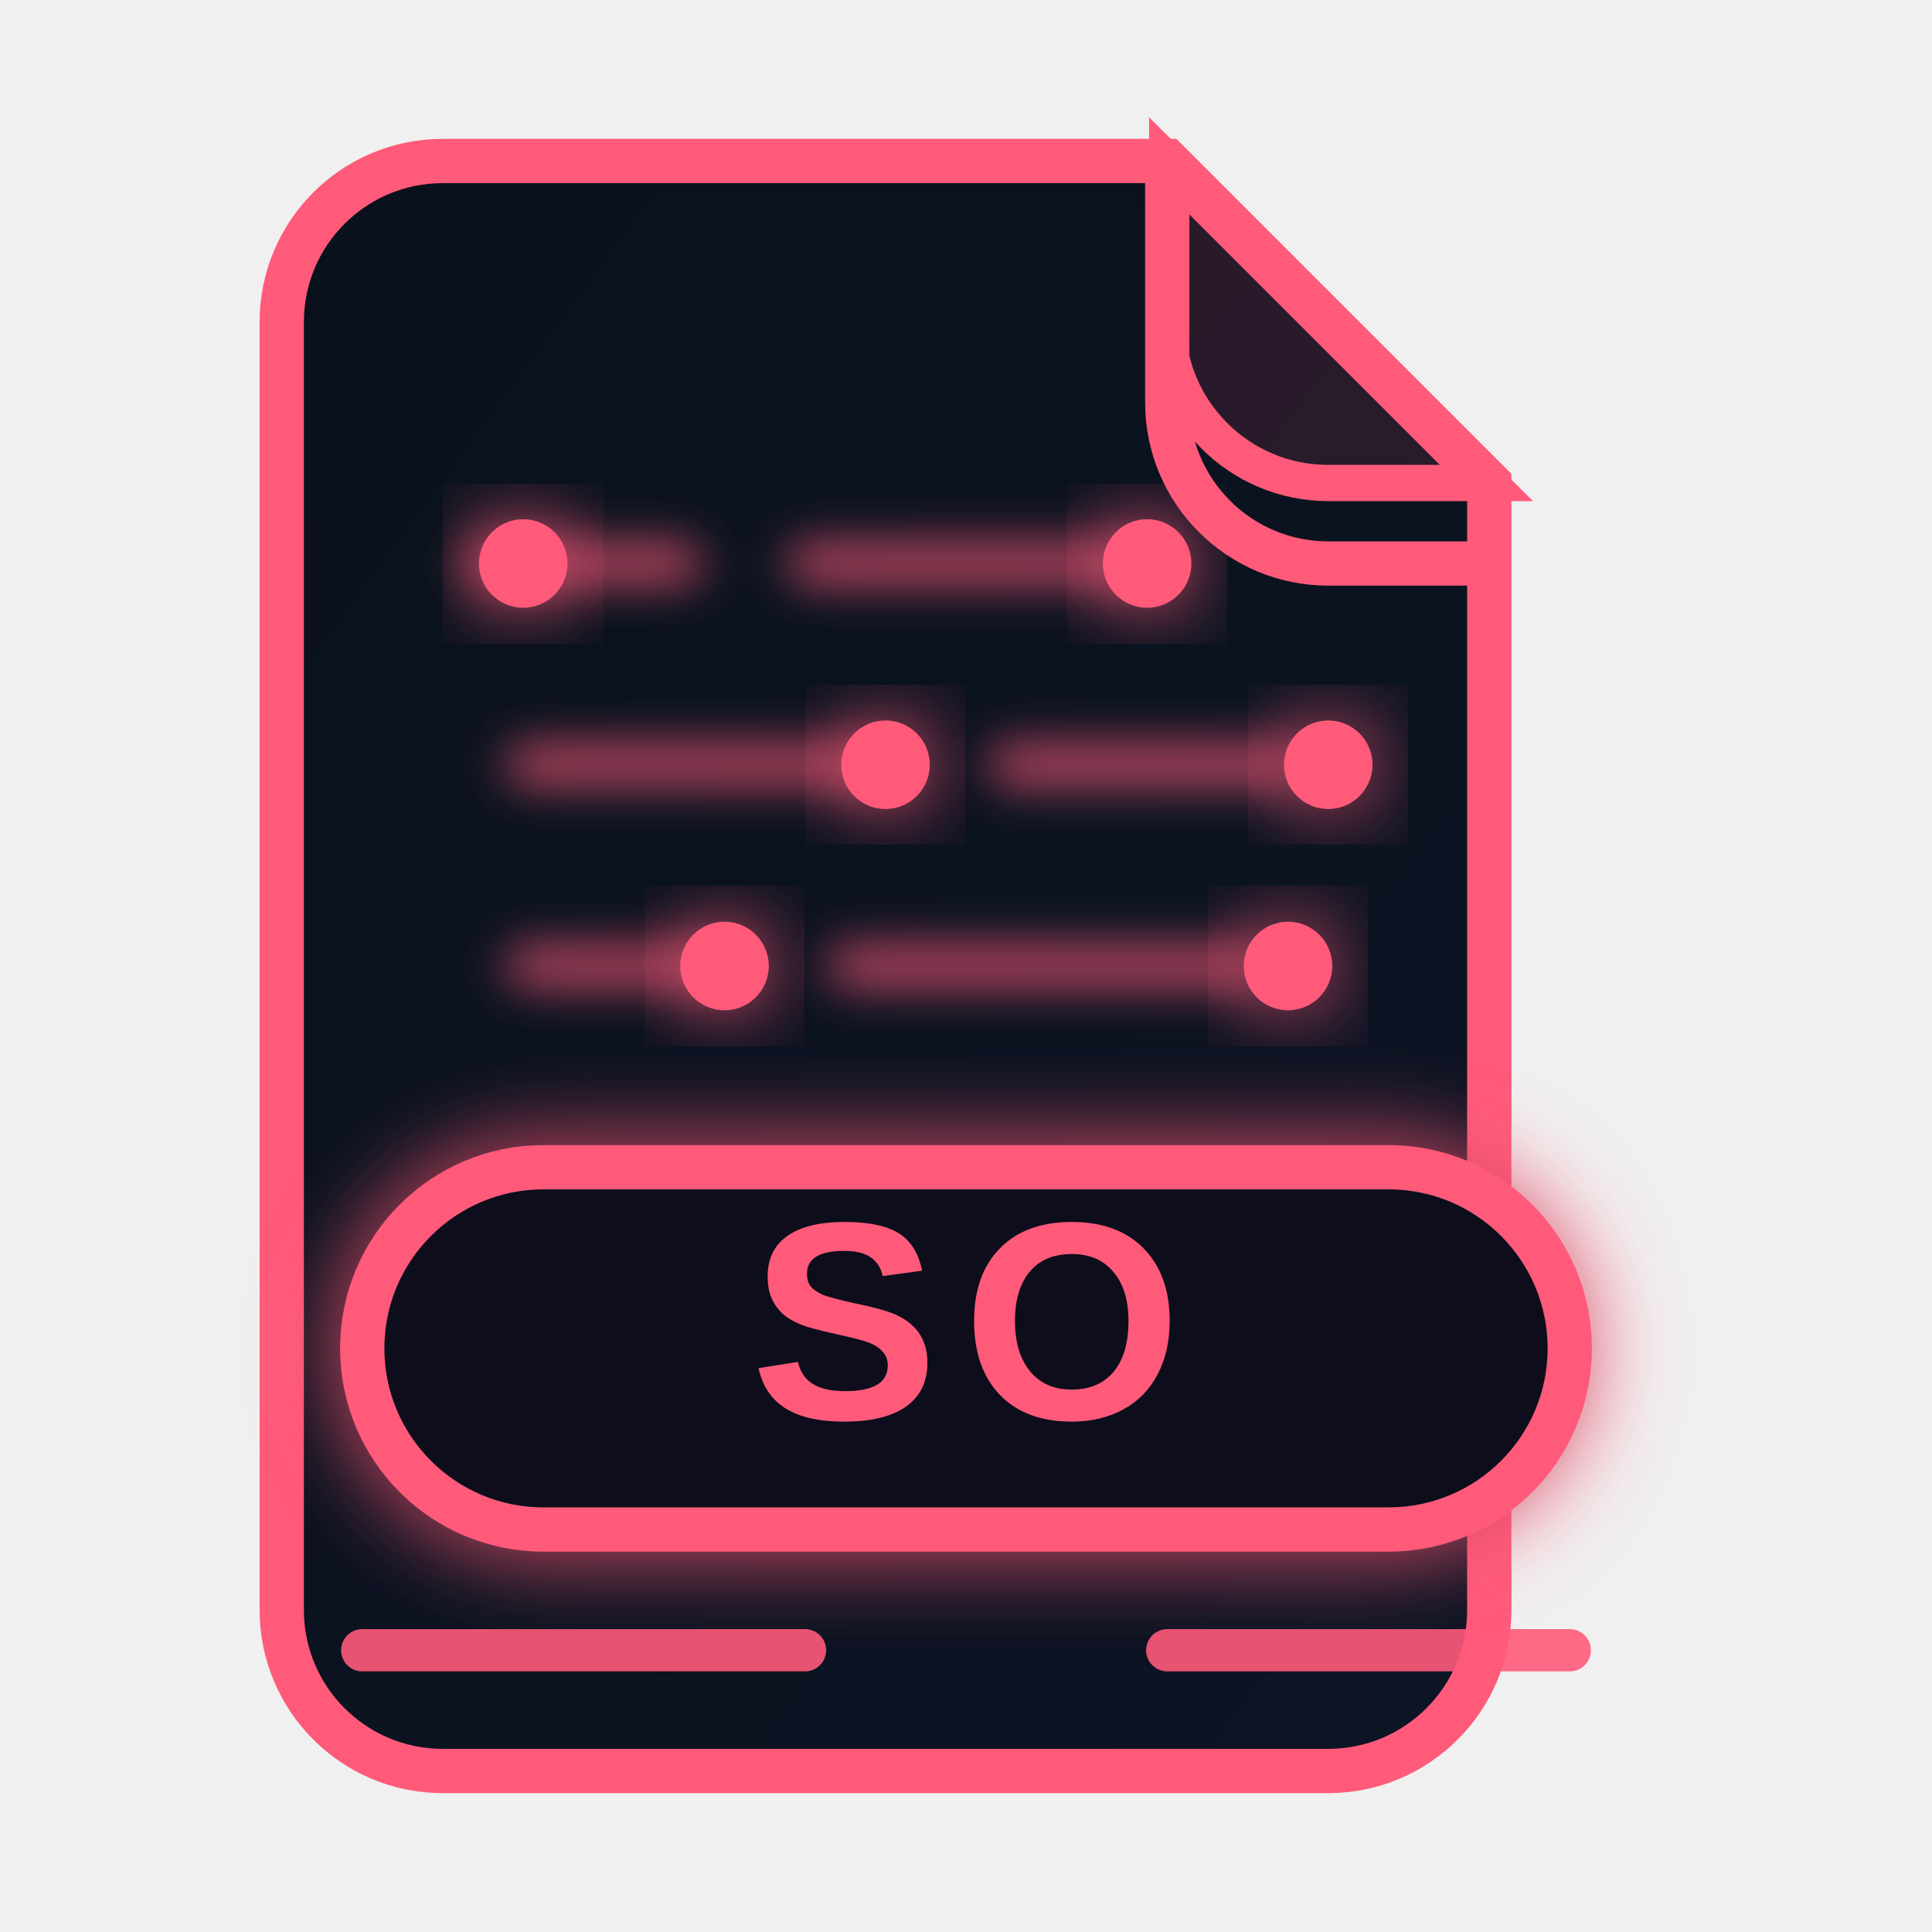
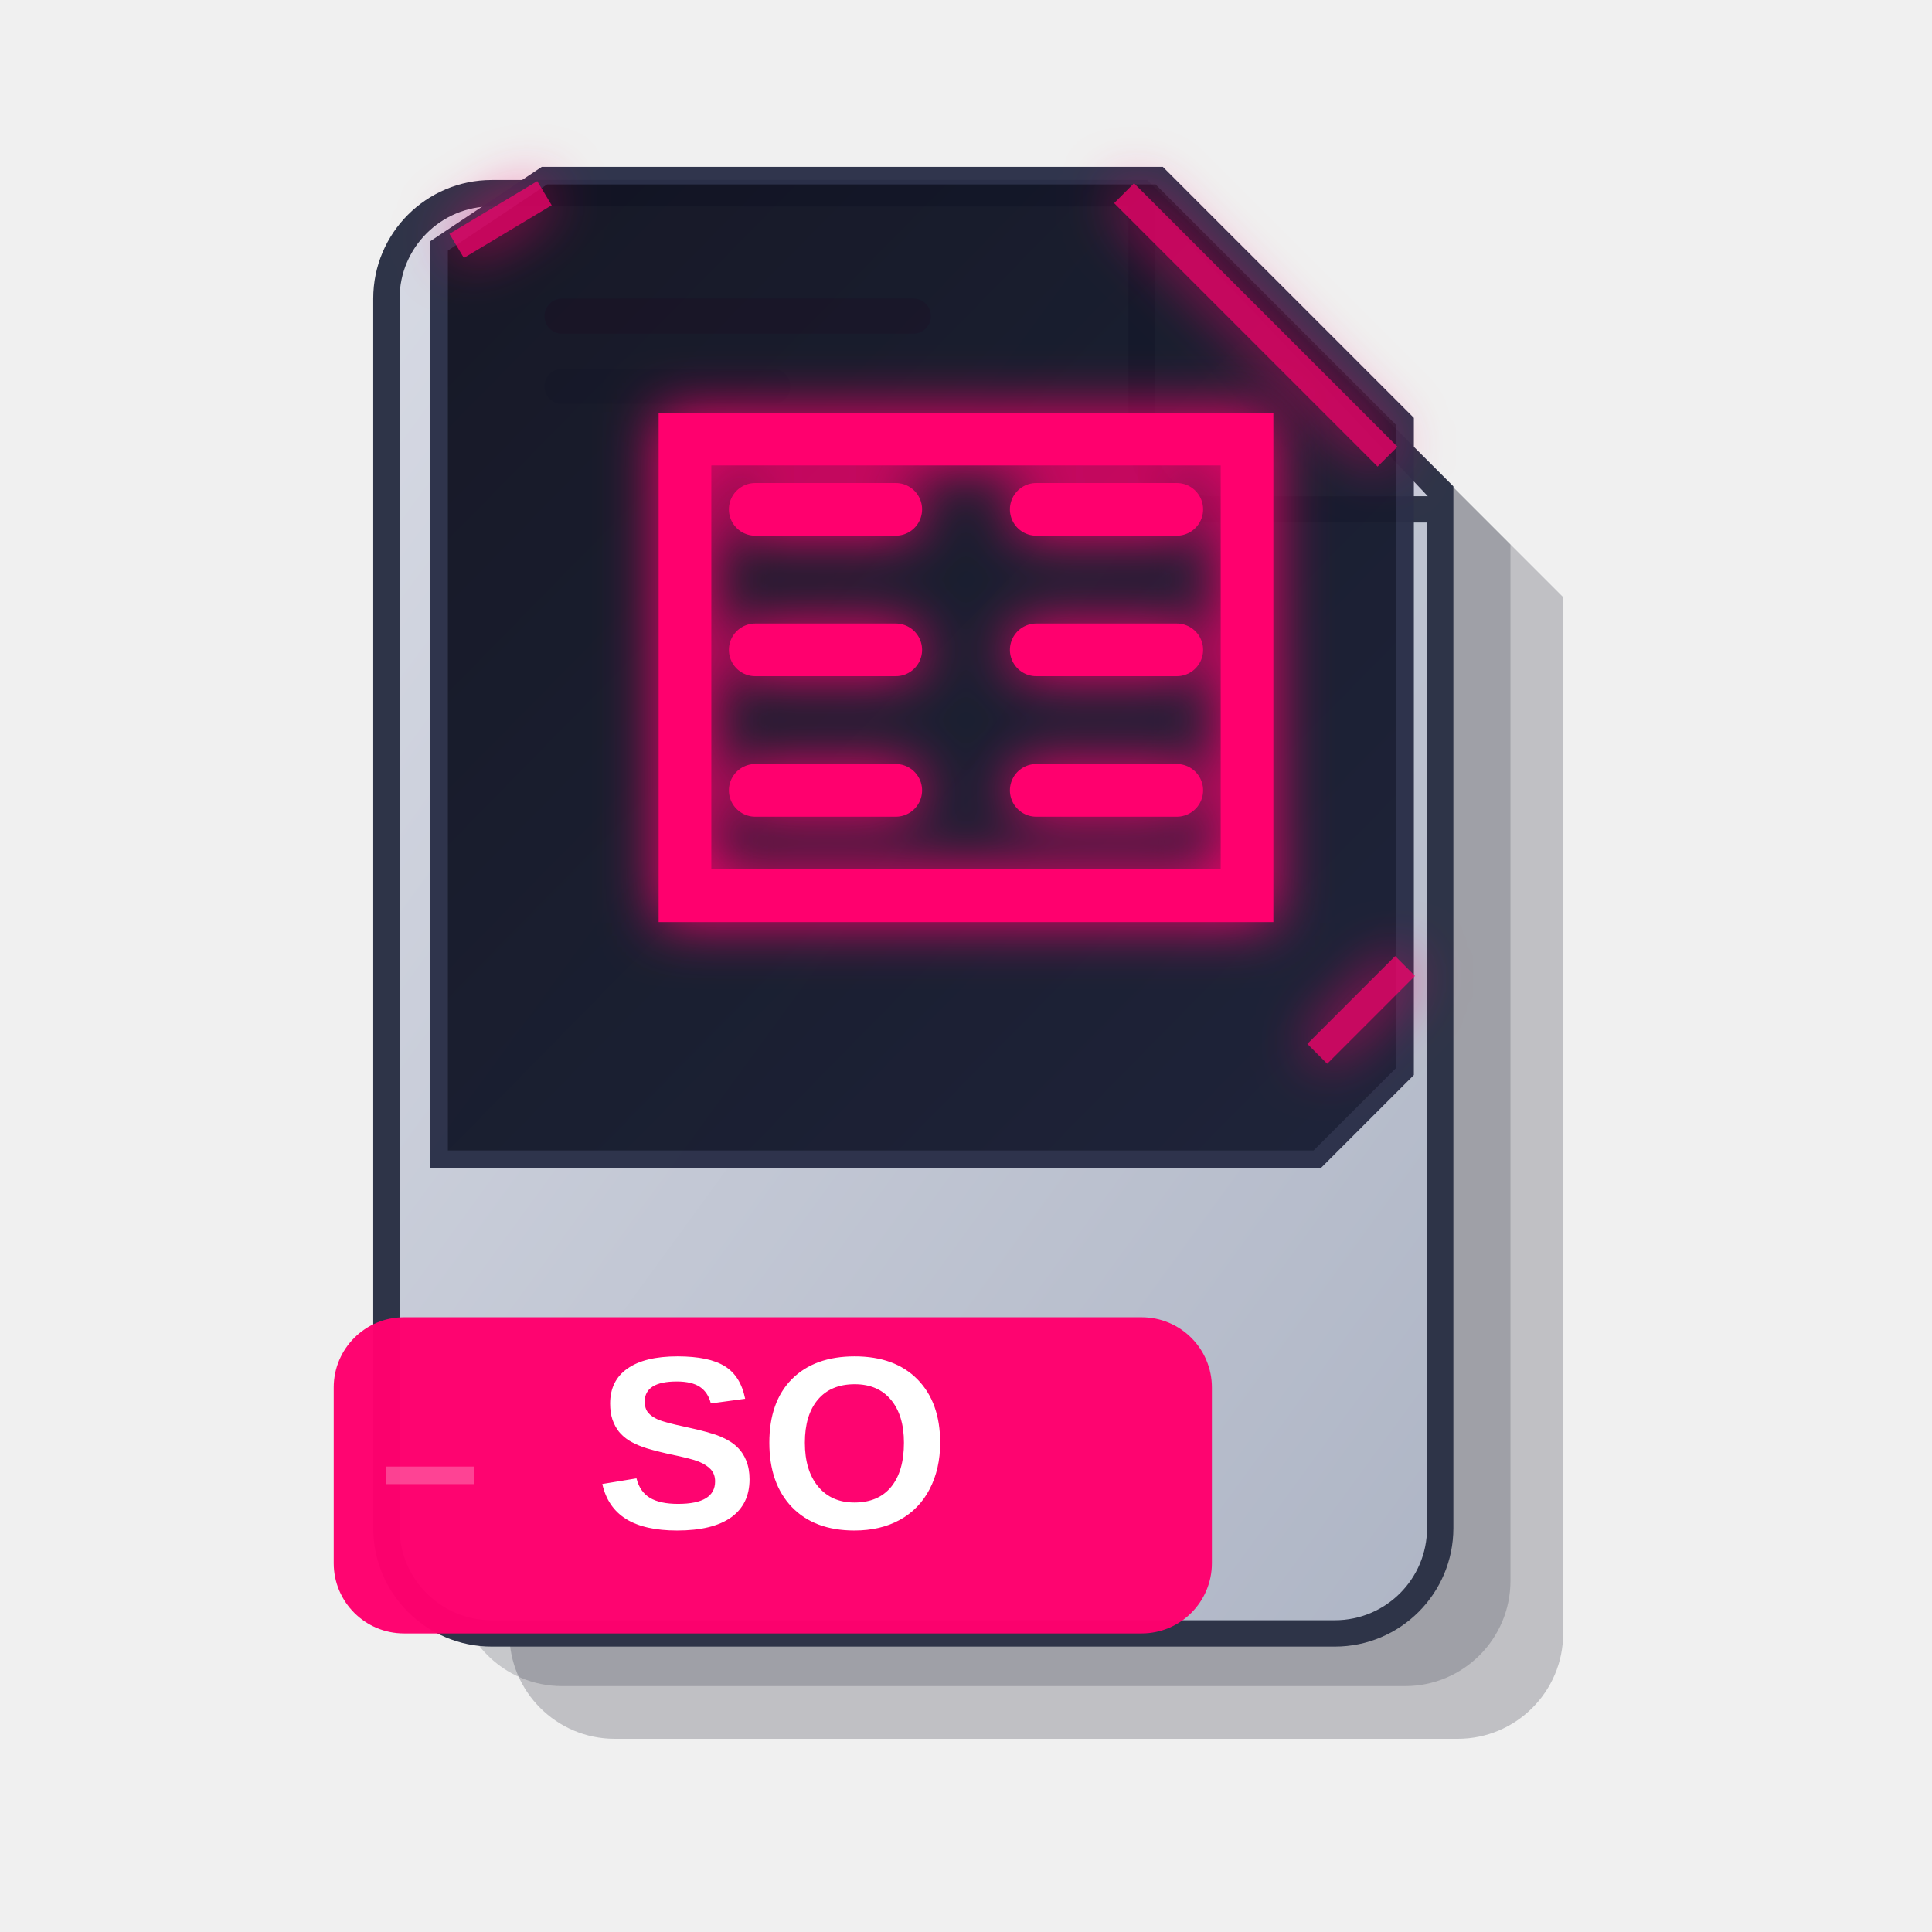
- <svg xmlns="http://www.w3.org/2000/svg" viewBox="0 0 96 96" role="img" aria-label="SO">
+ <svg xmlns="http://www.w3.org/2000/svg" width="256" height="256" viewBox="0 0 188 220" role="img" aria-label="SO file icon">
  <defs>
-     <linearGradient id="bg" x1="0" y1="0" x2="1" y2="1">
-       <stop offset="0%" stop-color="#09111c" />
-       <stop offset="100%" stop-color="#0d1424" />
-     </linearGradient>
-     <filter id="glow" x="-40%" y="-40%" width="180%" height="180%">
-       <feGaussianBlur stdDeviation="2.2" result="b" />
+     <filter id="glow" x="-50%" y="-50%" width="200%" height="200%">
+       <feGaussianBlur stdDeviation="3.2" result="blur" />
      <feMerge>
-         <feMergeNode in="b" />
+         <feMergeNode in="blur" />
        <feMergeNode in="SourceGraphic" />
      </feMerge>
    </filter>
-     <filter id="soft" x="-40%" y="-40%" width="180%" height="180%">
-       <feGaussianBlur stdDeviation="1.2" />
-     </filter>
+     <linearGradient id="panel" x1="0" x2="1" y1="0" y2="1">
+       <stop offset="0%" stop-color="#101321" />
+       <stop offset="100%" stop-color="#1b2035" />
+     </linearGradient>
+     <linearGradient id="paper" x1="0" x2="1" y1="0" y2="1">
+       <stop offset="0%" stop-color="#d7dae4" />
+       <stop offset="100%" stop-color="#aeb5c5" />
+     </linearGradient>
  </defs>
-   <path d="M22 8h36l16 16v56a8 8 0 0 1-8 8H22a8 8 0 0 1-8-8V16a8 8 0 0 1 8-8z" fill="url(#bg)" stroke="#ff5a7a" stroke-width="2.2" />
-   <path d="M58 8v12a8 8 0 0 0 8 8h8" fill="none" stroke="#ff5a7a" stroke-width="2.2" />
-   <path d="M58 8l16 16H66a8 8 0 0 1-8-8V8z" fill="#ff5a7a" fill-opacity="0.12" stroke="#ff5a7a" stroke-width="1.8" />
-   <path d="M24 28h10m6 0h17m-31 10h18m6 0h14m-38 10h10m6 0h20" stroke="#ff5a7a" stroke-width="1.7" stroke-linecap="round" opacity="0.9" filter="url(#soft)" />
-   <circle cx="26" cy="28" r="2.2" fill="#ff5a7a" filter="url(#glow)" />
-   <circle cx="57" cy="28" r="2.2" fill="#ff5a7a" filter="url(#glow)" />
-   <circle cx="44" cy="38" r="2.2" fill="#ff5a7a" filter="url(#glow)" />
-   <circle cx="66" cy="38" r="2.2" fill="#ff5a7a" filter="url(#glow)" />
-   <circle cx="36" cy="48" r="2.2" fill="#ff5a7a" filter="url(#glow)" />
-   <circle cx="64" cy="48" r="2.2" fill="#ff5a7a" filter="url(#glow)" />
-   <rect x="18" y="58" width="60" height="18" rx="9" fill="#08111f" stroke="#ff5a7a" stroke-width="2.2" filter="url(#glow)" />
-   <text x="48" y="70.5" text-anchor="middle" font-family="Arial, Helvetica, sans-serif" font-size="14" font-weight="700" letter-spacing="1.2" fill="#ff5a7a">SO</text>
-   <path d="M18 82h22m18 0h20" stroke="#ff5a7a" stroke-width="2.1" stroke-linecap="round" opacity="0.9" />
+   <path d="M40 22h74l34 34v118a12 12 0 0 1-12 12H40a12 12 0 0 1-12-12V34a12 12 0 0 1 12-12z" fill="#15192a" opacity=".22" transform="translate(14 12)" />
+   <path d="M40 22h74l34 34v118a12 12 0 0 1-12 12H40a12 12 0 0 1-12-12V34a12 12 0 0 1 12-12z" fill="#0d1020" opacity=".18" transform="translate(8 6)" />
+   <path d="M40 22h74l34 34v118a12 12 0 0 1-12 12H40a12 12 0 0 1-12-12V34a12 12 0 0 1 12-12z" fill="url(#paper)" stroke="#2e3448" stroke-width="3" />
+   <path d="M114 22v28a8 8 0 0 0 8 8h26" fill="#c7ccda" stroke="#2e3448" stroke-width="3" />
+   <path d="M48 36h40" stroke="#ff006e" stroke-width="4" stroke-linecap="round" opacity=".85" />
+   <path d="M48 44h24" stroke="#2d3348" stroke-width="4" stroke-linecap="round" opacity=".35" />
+   <path d="M34 28l12-8h70l28 28v74l-10 10H34z" fill="url(#panel)" opacity=".97" stroke="#2a2f48" stroke-width="2" />
+   <path d="M36 28l10-6M134 120l10-10M112 22l30 30" stroke="#ff006e" stroke-width="3.2" opacity=".75" filter="url(#glow)" />
+   <g filter="url(#glow)">
+     <path d="M62 50h64v52H62z" fill="none" stroke="#ff006e" stroke-width="6" />
+     <path d="M70 58h16M70 74h16M70 90h16M102 58h16M102 74h16M102 90h16" stroke="#ff006e" stroke-width="6" stroke-linecap="round" />
+   </g>
+   <g transform="translate(22 150)">
+     <rect x="0" y="0" width="100" height="36" rx="8" fill="#ff006e" opacity=".98" />
+     <path d="M6 18h10" stroke="#ffffff" stroke-width="2" opacity=".25" />
+     <text x="50" y="24" text-anchor="middle" font-family="Arial, Helvetica, sans-serif" font-size="28" font-weight="700" fill="#ffffff">SO</text>
+   </g>
</svg>
